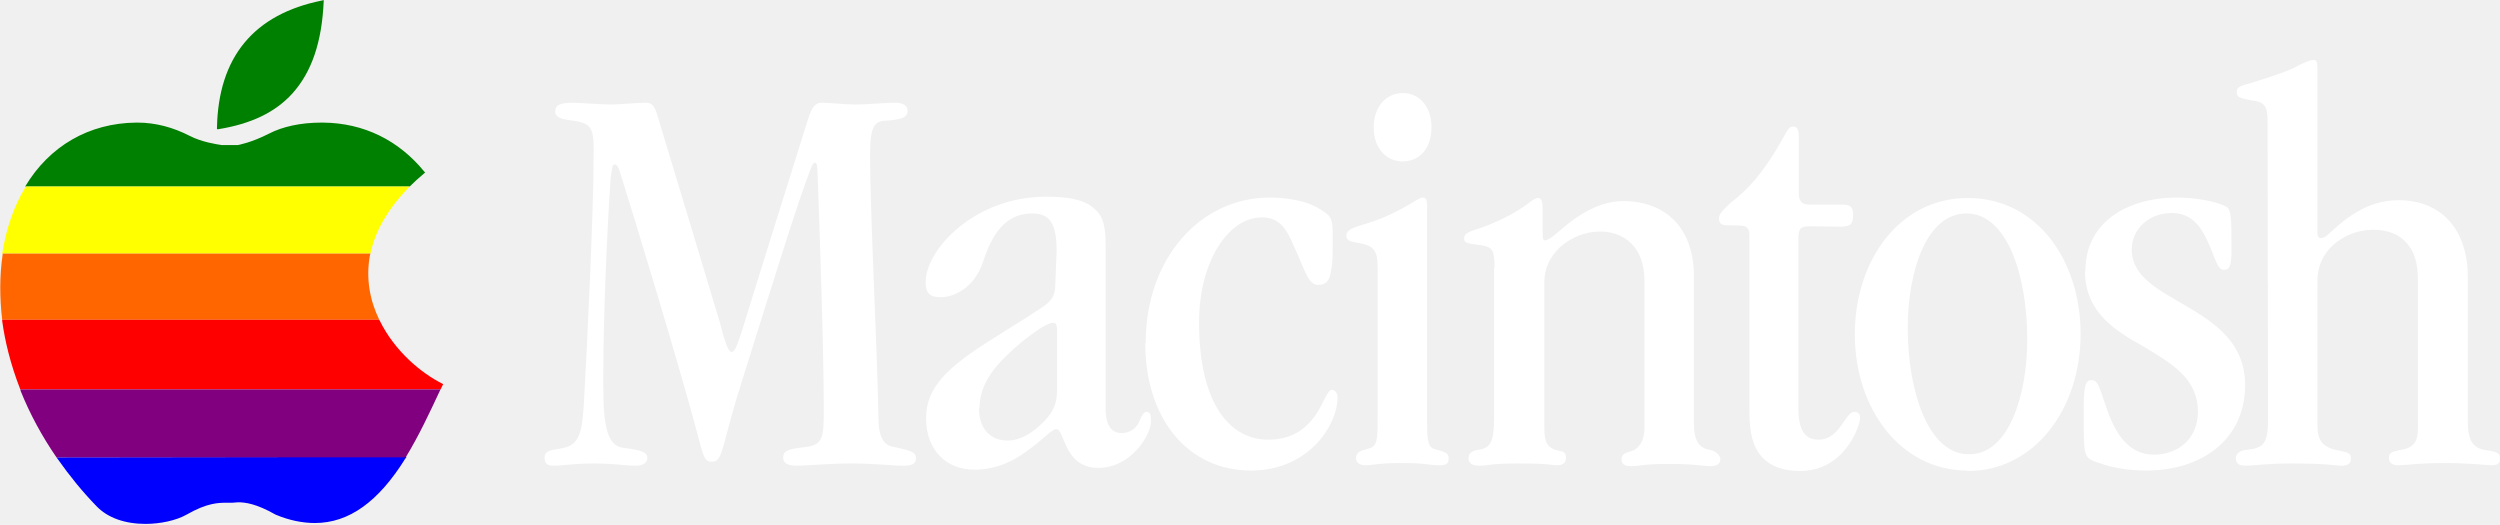
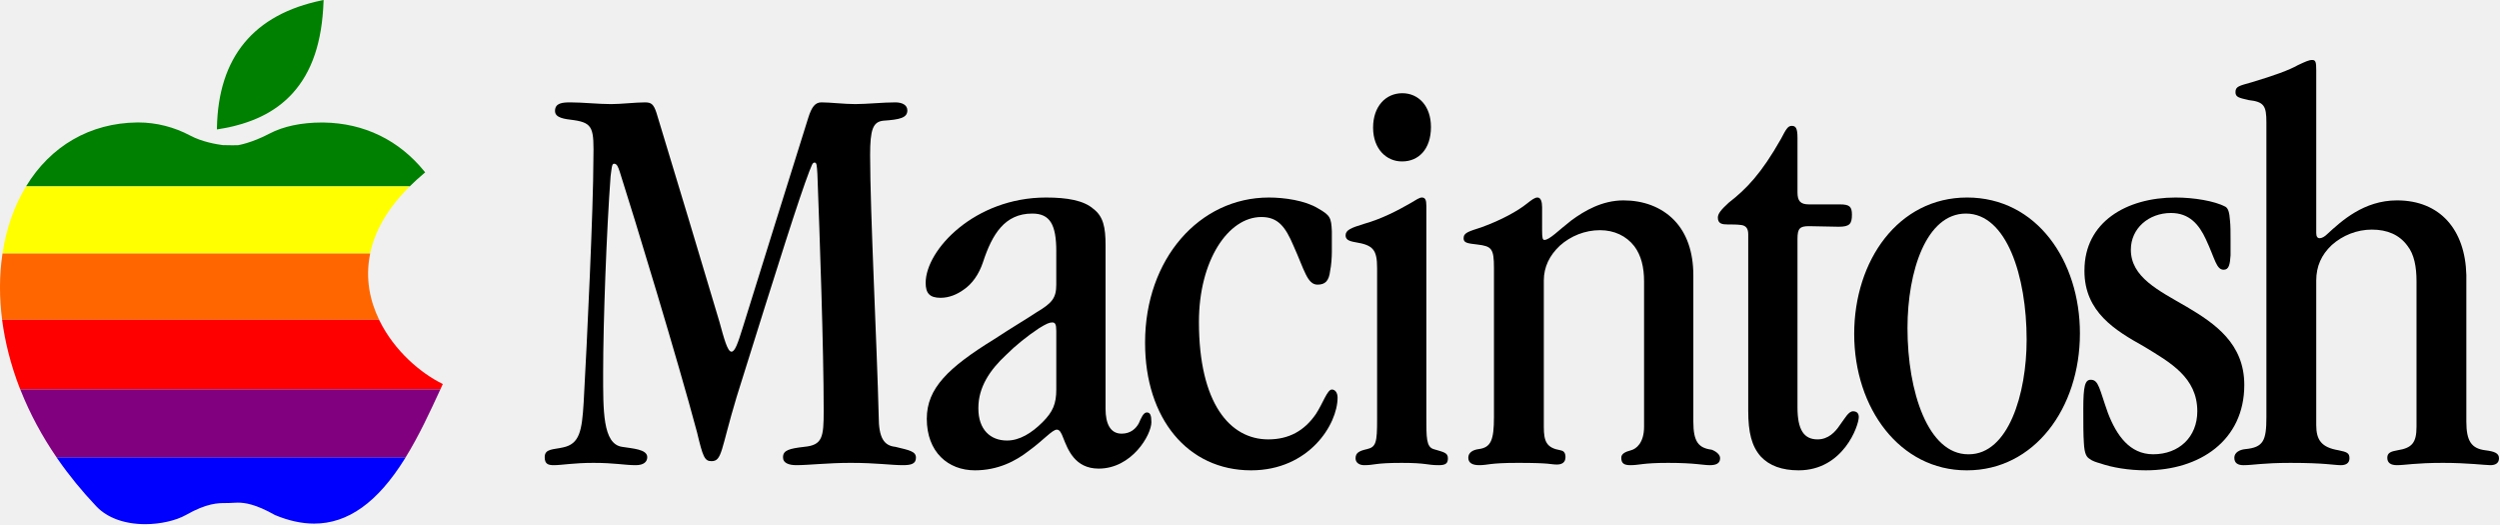
- <svg xmlns="http://www.w3.org/2000/svg" version="1.1" id="svg2" x="0px" y="0px" viewBox="0 0 566.9 118.9" enable-background="new 0 0 566.9 118.9" xml:space="preserve">
+ <svg xmlns="http://www.w3.org/2000/svg" version="1.1" id="svg2" x="0px" y="0px" width="566.93px" height="118.865px" viewBox="0 0 566.93 118.865" enable-background="new 0 0 566.93 118.865" xml:space="preserve">
  <g id="layer1">
</g>
  <g id="layer5">
</g>
  <g>
-     <path fill="#FFFFFF" d="M177.6,103.7c0-1.6,1.4-1.9,4.8-2.3c4.2-0.4,4.4-2.2,4.4-8.2c0-14-0.9-39.8-1.4-53.7   c-0.1-1.9-0.1-2.6-0.6-2.6c-0.5,0-0.7,0.8-1.2,2c-2.5,6.5-6.5,19.2-16.5,51.2c-3.6,12.1-3.3,14.6-5.7,14.6c-1.6,0-1.9-1-3.3-6.5   c-4.3-16.1-14.3-49-17.5-59.1c-0.4-1.2-0.6-1.8-1.3-1.8c-0.5,0-0.5,1-0.8,2.9c-0.9,12.2-1.7,33.1-1.7,44.4c0,8.6-0.1,16.2,4.3,16.9   c2.3,0.4,5.7,0.5,5.7,2.3c0,1-0.8,1.8-2.6,1.8c-2.6,0-4.7-0.5-9.6-0.5c-4.5,0-7.1,0.5-9,0.5c-1.3,0-2.1-0.3-2.1-1.8   c0-1.9,1.9-1.7,4.2-2.2c3.8-0.8,4.3-3.8,4.7-10.1c0.8-13.9,2.2-44.3,2.2-55.1c0.1-7,0-8.3-4.4-9c-2.2-0.3-4.3-0.5-4.3-2.1   c0-1.8,1.7-1.9,3.5-2c2.7,0,6.4,0.4,9.2,0.4c2.2,0,5.6-0.4,7.7-0.4c1.4,0,1.9,0.4,2.6,2.3c4.8,15.9,9.6,31.7,14.3,47.4   c1,3.8,1.8,6.8,2.7,6.8c0.8,0,1.4-1.8,2.6-5.6c4.9-15.9,9.9-31.7,14.8-47.4c0.8-2.5,1.6-3.5,3-3.5c1.9,0,5.2,0.4,7.7,0.4   c2.6,0,6.4-0.4,9.1-0.4c1.4,0,2.7,0.5,2.7,1.8c0,1.7-1.7,2.1-5.5,2.3c-2.3,0.3-3,2-3,7.8c0,12.9,1.6,43.3,1.9,59.3   c0,4.8,1.2,6.6,3.8,6.9c3.3,0.8,4.7,1,4.7,2.5s-1.2,1.7-3,1.7c-2.7,0-5.9-0.5-11.8-0.5c-5.2,0-9.5,0.5-12.3,0.5c-1.7,0-3-0.5-3-1.7   L177.6,103.7L177.6,103.7L177.6,103.7z" />
-     <path fill="#FFFFFF" d="M239.6,57c0-6.1-1.4-8.6-5.5-8.6c-6.2,0-9.1,4.7-11.2,11c-0.9,2.7-2.5,4.9-4.4,6.2c-1.4,1-3.3,1.8-5.2,1.8   c-2.5,0-3.4-1-3.4-3.4c0-7.5,11.2-19.4,27.3-19.4c4.8,0,8.6,0.6,10.8,2.6c2.2,1.7,2.7,4.2,2.7,8.2v37.2c0,3.3,1,5.6,3.6,5.6   c2.1,0,3.3-1.2,3.9-2.3c0.5-1.2,1-2.5,1.8-2.5c0.8,0,1,0.6,1,2.2c0,2.9-4.4,10.5-12,10.5c-5.5,0-7-4.4-8.1-7   c-0.4-1-0.8-1.8-1.4-1.8c-1,0-3.1,2.5-6.4,4.8c-3,2.3-7,4.4-12.2,4.4c-6.1,0-10.9-4.2-10.9-11.7c0-6.9,4.8-11.6,15.3-18.1   c4.2-2.7,7.3-4.5,9.6-6.1c3.5-2.1,4.4-3.3,4.4-6.2L239.6,57L239.6,57z M222,92.6c0,4.8,2.7,7.3,6.5,7.3c2.9,0,5.6-1.7,8.1-4.2   c2.3-2.3,3.1-4.2,3.1-7.4V75.1c0-1.6-0.3-1.9-0.9-1.9c-0.6,0-1.3,0.3-3,1.3c-2.7,1.8-5.3,3.9-7.5,6.1c-3.6,3.4-6.2,7.3-6.2,12   L222,92.6L222,92.6z" />
-     <path fill="#FFFFFF" d="M259.8,77.7c0-19,12.3-32.9,28.1-32.9c3.5,0,8.2,0.6,11.2,2.5c2.7,1.6,3,2.1,3.1,5.2v4.7   c0,1.2-0.1,3.1-0.4,4.3c-0.3,2.3-1.2,3.1-2.9,3.1c-2.3,0-3-3.4-5.5-8.8c-1.8-4.3-3.5-6.5-7.3-6.5c-7.5,0-14.2,9.9-14.2,23.8   c0,18.5,7,26.6,15.7,26.6c4.7,0,8.2-1.9,10.8-5.7c1.6-2.3,2.6-5.6,3.6-5.6c0.8,0,1.3,0.8,1.3,1.8c0,6.1-6.5,16.5-19.6,16.5   c-14.4,0-24-11.8-24-28.9L259.8,77.7L259.8,77.7z" />
-     <path fill="#FFFFFF" d="M312.4,60.8c0-4.2-0.9-5.2-4.9-5.8c-1.6-0.3-2.2-0.6-2.2-1.6c0-1.2,1.2-1.7,4.2-2.6   c4.2-1.2,7.8-3.1,10.5-4.7c1.3-0.8,2.1-1.3,2.6-1.3c0.8,0,1,0.5,1,1.9v6.1v41.9c0,4.4,0,6.6,1.6,7.1c2.3,0.7,3.3,0.8,3.3,2.1   c0,1.2-0.5,1.6-2.1,1.6c-2.7,0-2.7-0.5-8.4-0.5c-6.2,0-6.1,0.5-8.5,0.5c-1,0-2-0.5-2-1.6c0-1.3,0.9-1.7,2.6-2.1   c2.1-0.5,2.3-1.6,2.3-6.8L312.4,60.8L312.4,60.8z M318,36.6c-3.4,0-6.5-2.7-6.5-7.7c0-4.8,2.9-7.8,6.6-7.8c3.6,0,6.5,2.9,6.5,7.7   c0,5.1-2.9,7.8-6.5,7.8H318z" />
-     <path fill="#FFFFFF" d="M338.9,60.8c0-4.4-0.5-4.9-3.8-5.3c-2.3-0.3-3.1-0.4-3.1-1.4c0-1.3,1.3-1.6,4-2.5c4.7-1.7,8.3-3.8,10.3-5.3   c1.2-0.9,1.8-1.4,2.5-1.4c0.8,0,1,1,1,2.2v5.2c0,1.8,0.1,2.2,0.5,2.2c1.2,0,3.2-2.2,6.1-4.4c3-2.2,7-4.5,11.8-4.5   c4.4,0,8.6,1.4,11.6,4.5c2.7,2.9,4.3,7,4.3,12.5v33.1c0,4.5,1.2,6,4.1,6.4c0,0,1.9,0.7,1.9,2c0,1.2-0.9,1.6-2.3,1.6   c-1.6,0-3.3-0.5-9.4-0.5c-5.8,0-6.5,0.5-8.6,0.5c-1.4,0-2.1-0.4-2.1-1.7c0-0.9,0.9-1.4,2.2-1.7c1.2-0.3,3-1.7,3-5.3v-33   c0-3.1-0.6-5.8-2.2-7.9c-1.8-2.3-4.5-3.6-7.8-3.6c-3.4,0-6.6,1.3-9.1,3.5c-2.3,2.2-3.6,4.8-3.6,7.9v33.1c0,3.4,0.6,4.8,3.8,5.3   c0.5,0.1,1.1,0.4,1.1,1.5c0,1.3-0.9,1.7-2,1.7c-1.6,0-1.1-0.4-8.8-0.4c-6.6,0-6.7,0.5-8.8,0.5c-1.6,0-2.5-0.5-2.5-1.7   s1-1.8,2.3-1.9c2.8-0.4,3.5-2.1,3.5-7.3V60.8L338.9,60.8z" />
-     <path fill="#FFFFFF" d="M407.8,92.4c0,5.1,1.4,7.3,4.6,7.3c2.5,0,4-1.7,5.1-3.2c1.2-1.6,1.9-3.1,3-3.1c0.8,0,1.3,0.4,1.3,1.3   c0,1.9-3.5,12.1-13.6,12.1c-3.8,0-6.6-1-8.6-3.1c-2.1-2.3-2.9-5.5-2.9-10.4v-40c0-1.4-0.6-2-1.6-2.1c-0.9-0.1-2.1-0.1-3.1-0.1   c-1.2,0-2.2-0.1-2.2-1.6c0-0.9,0.8-1.8,2.5-3.4c4-3.1,7.4-6.6,11.8-14.4c1.2-2.2,1.6-3,2.5-3c0.9,0,1.3,0.5,1.3,2.7v12.3   c0,2,0.6,2.7,2.6,2.7h7c2.2,0,2.7,0.5,2.7,2.3c0,2.1-0.5,2.7-3,2.7c-2.2,0-4.5-0.1-6.8-0.1c-2.1,0-2.6,0.5-2.6,2.9L407.8,92.4   L407.8,92.4z" />
-     <path fill="#FFFFFF" d="M446.1,106.7c-15.1,0-25.5-14-25.5-30.9c0-16.6,10-30.9,25.6-30.9c15.9,0,25.6,14.4,25.6,30.8   c0,17-10.4,31.1-25.6,31.1H446.1z M446.6,103c9,0,13.1-13.6,13.1-26c0-14.4-4.5-28.6-13.8-28.6c-9,0-13.3,13-13.3,26   c0,14.4,4.7,28.6,13.8,28.6H446.6z" />
-     <path fill="#FFFFFF" d="M472.9,61.3c0-10.9,9.5-16.5,20.7-16.5c4.2,0,8.8,0.8,11.3,2.1c0.6,0.4,0.9,1.3,1,3.1   c0.1,1.2,0.1,2.6,0.1,4.5v3.4c-0.1,2.1-0.4,3.3-1.6,3.3c-1.7,0-1.9-2.5-4-6.9c-1.6-3.4-3.8-6-7.9-6c-5.1,0-9.1,3.5-9.1,8.3   c0,6.2,6.2,9.2,12.7,13c6.4,3.8,13,8.3,13,17.7c0,12.6-10.1,19.4-22.4,19.4c-3.9,0-7.7-0.6-10.3-1.6c-0.9-0.3-1.8-0.5-2.5-1   c-0.6-0.4-1.2-1-1.3-3.6c-0.1-1.8-0.1-4.3-0.1-7.7c0-5.2,0.4-6.6,1.7-6.6c1.8,0,1.9,2.1,3.9,7.5c1.9,5.1,4.9,9.4,10.3,9.4   c5.8,0,10-3.9,10-9.7c0-7.7-6.1-11-12.1-14.7c-6.5-3.6-13.5-7.8-13.5-17.2L472.9,61.3L472.9,61.3L472.9,61.3z" />
-     <path fill="#FFFFFF" d="M514.2,27.8c0-3.8-0.5-4.7-4-5.1c-2.2-0.5-3-0.6-3-1.8c0-1.3,0.9-1.4,3.6-2.2c5.2-1.6,8.4-2.7,10.5-3.9   c1.7-0.8,2.5-1.2,3.3-1.2c0.8,0,0.9,0.5,0.9,2.3v36.9c0,0.8,0.3,1.2,0.8,1.2c0.5,0,1.2-0.4,1.7-0.9c3.3-3,8.3-7.7,15.9-7.7   c9.7,0,15.5,6.6,15.7,16.9v33.3c0,4.4,1.2,6.1,4.3,6.5c2.1,0.3,3.1,0.7,3.1,1.8c0,1.2-0.9,1.6-1.9,1.6c-1.2,0-5.1-0.5-10.8-0.5   c-6.2,0-8.6,0.5-10.4,0.5c-1.4,0-2.2-0.5-2.2-1.7s0.9-1.4,2.3-1.7c3.3-0.5,4.3-1.7,4.3-5.3v-33c0-3.3-0.5-6.1-2.1-8.1   c-1.8-2.5-4.6-3.6-8.1-3.6c-3.4,0-6.6,1.3-9.1,3.5c-2.3,2.2-3.5,4.8-3.5,8.1v32.8c0,3.4,1.2,5.1,5.1,5.7c2,0.4,2.5,0.7,2.5,1.8   c0,1.2-0.9,1.6-1.9,1.6c-1.6,0-3.5-0.5-11.4-0.5c-6.4,0-8.4,0.5-10.7,0.5c-1.2,0-2.1-0.4-2.1-1.7c0-1.2,1.2-1.8,2.5-1.9   c4.2-0.4,4.8-1.9,4.8-7.3L514.2,27.8L514.2,27.8z" />
+     <path d="M177.639,103.668c0-1.56,1.428-1.949,4.808-2.339c4.161-0.391,4.418-2.209,4.418-8.188c0-14.036-0.907-39.771-1.428-53.677   c-0.13-1.949-0.13-2.6-0.65-2.6c-0.52,0-0.651,0.781-1.171,1.95c-2.47,6.5-6.497,19.235-16.505,51.208   c-3.64,12.086-3.25,14.557-5.719,14.557c-1.56,0-1.949-1.041-3.25-6.5c-4.288-16.115-14.296-48.998-17.546-59.135   c-0.391-1.17-0.649-1.82-1.301-1.82c-0.518,0-0.518,1.04-0.777,2.859c-0.91,12.215-1.688,33.142-1.688,44.449   c0,8.578-0.133,16.246,4.288,16.896c2.339,0.391,5.719,0.52,5.719,2.34c0,1.039-0.779,1.82-2.602,1.82   c-2.598,0-4.676-0.521-9.617-0.521c-4.548,0-7.146,0.521-8.966,0.521c-1.302,0-2.079-0.261-2.079-1.82   c0-1.949,1.949-1.69,4.158-2.209c3.77-0.781,4.289-3.77,4.678-10.139c0.78-13.906,2.209-44.319,2.209-55.107   c0.13-7.018,0-8.317-4.418-8.968c-2.209-0.259-4.288-0.519-4.288-2.079c0-1.82,1.688-1.949,3.509-1.95   c2.729,0,6.368,0.39,9.229,0.39c2.209,0,5.587-0.39,7.668-0.389c1.429,0,1.949,0.389,2.6,2.339   c4.81,15.855,9.62,31.711,14.298,47.438c1.038,3.77,1.819,6.76,2.729,6.76c0.778,0,1.429-1.82,2.597-5.592   c4.941-15.854,9.88-31.71,14.818-47.438c0.776-2.469,1.559-3.509,2.989-3.51c1.948,0,5.198,0.39,7.668,0.39   c2.6,0,6.366-0.39,9.097-0.389c1.432,0,2.729,0.519,2.729,1.819c0,1.69-1.688,2.081-5.459,2.339   c-2.339,0.26-2.988,1.95-2.988,7.798c0,12.867,1.561,43.279,1.95,59.266c0,4.809,1.168,6.629,3.769,6.889   c3.25,0.779,4.679,1.041,4.679,2.47s-1.169,1.69-2.986,1.69c-2.729,0-5.851-0.521-11.828-0.521c-5.199,0-9.487,0.521-12.348,0.521   c-1.69,0-2.988-0.521-2.988-1.69v-0.127H177.639z" />
+     <path d="M239.633,57.01c0-6.108-1.432-8.579-5.459-8.579c-6.239,0-9.097,4.68-11.179,11.048c-0.91,2.729-2.469,4.938-4.418,6.238   c-1.431,1.04-3.25,1.819-5.198,1.819c-2.47,0-3.38-1.041-3.38-3.379c0-7.537,11.179-19.364,27.294-19.364   c4.81,0,8.579,0.649,10.785,2.6c2.212,1.69,2.732,4.159,2.732,8.188v37.17c0,3.25,1.038,5.589,3.638,5.589   c2.081,0,3.25-1.169,3.9-2.339c0.521-1.17,1.038-2.469,1.817-2.469c0.78,0,1.041,0.648,1.041,2.209   c0,2.858-4.418,10.526-11.959,10.526c-5.459,0-7.018-4.419-8.059-7.019c-0.391-1.04-0.777-1.819-1.428-1.819   c-1.041,0-3.12,2.47-6.37,4.81c-2.989,2.34-7.019,4.418-12.217,4.418c-6.108,0-10.918-4.157-10.918-11.697   c0-6.887,4.81-11.567,15.336-18.064c4.161-2.73,7.277-4.549,9.619-6.109c3.509-2.078,4.419-3.25,4.419-6.237V57.01H239.633z    M221.954,92.62c0,4.81,2.732,7.279,6.5,7.279c2.859,0,5.589-1.69,8.06-4.16c2.339-2.338,3.119-4.158,3.119-7.407V75.075   c0-1.561-0.261-1.95-0.91-1.95c-0.647,0-1.299,0.26-2.989,1.301c-2.729,1.819-5.329,3.897-7.538,6.108   c-3.638,3.379-6.24,7.277-6.24,11.957L221.954,92.62L221.954,92.62z" />
+     <path d="M259.776,77.675c0-18.975,12.347-32.882,28.073-32.882c3.51,0,8.188,0.649,11.178,2.469c2.729,1.56,2.989,2.079,3.12,5.199   v4.68c0,1.169-0.131,3.118-0.392,4.288c-0.261,2.34-1.171,3.12-2.858,3.12c-2.34,0-2.99-3.378-5.459-8.837   c-1.819-4.29-3.511-6.499-7.278-6.499c-7.537,0-14.167,9.877-14.167,23.782c0,18.457,7.021,26.645,15.726,26.645   c4.683,0,8.188-1.949,10.788-5.719c1.56-2.339,2.601-5.587,3.642-5.587c0.776,0,1.298,0.778,1.298,1.819   c0,6.108-6.497,16.506-19.624,16.506c-14.428,0-24.045-11.827-24.045-28.854L259.776,77.675L259.776,77.675z" />
+     <path d="M312.414,60.778c0-4.158-0.91-5.199-4.94-5.849c-1.559-0.26-2.206-0.649-2.206-1.56c0-1.17,1.168-1.689,4.158-2.598   c4.156-1.172,7.798-3.121,10.526-4.681c1.298-0.778,2.079-1.3,2.601-1.3c0.776,0,1.037,0.521,1.037,1.949v6.109V94.7   c0,4.42-0.042,6.641,1.637,7.147c2.295,0.696,3.25,0.781,3.25,2.081c0,1.169-0.521,1.561-2.079,1.561   c-2.729,0-2.677-0.521-8.395-0.521c-6.238,0-6.057,0.521-8.524,0.521c-1.041,0-1.952-0.521-1.952-1.561   c0-1.3,0.911-1.695,2.603-2.081c2.067-0.471,2.286-1.56,2.286-6.759L312.414,60.778L312.414,60.778z M318.003,36.605   c-3.382,0-6.499-2.731-6.499-7.669c0-4.808,2.859-7.798,6.63-7.798c3.638,0,6.497,2.859,6.497,7.668   c0,5.068-2.859,7.799-6.497,7.799H318.003z" />
+     <path d="M338.926,60.778c0-4.418-0.521-4.938-3.768-5.328c-2.339-0.26-3.12-0.391-3.12-1.431c0-1.3,1.299-1.56,4.028-2.469   c4.678-1.69,8.32-3.769,10.267-5.329c1.171-0.909,1.821-1.43,2.474-1.43c0.776,0,1.038,1.04,1.038,2.209V52.2   c0,1.819,0.13,2.209,0.521,2.209c1.171,0,3.249-2.209,6.106-4.418c2.991-2.209,7.02-4.549,11.827-4.549   c4.419,0,8.579,1.43,11.565,4.549c2.732,2.859,4.291,7.019,4.291,12.476V95.61c0,4.549,1.154,5.979,4.146,6.367   c0,0,1.924,0.651,1.924,1.951c0,1.169-0.911,1.561-2.34,1.561c-1.562,0-3.339-0.521-9.447-0.521c-5.848,0-6.474,0.521-8.551,0.521   c-1.433,0-2.079-0.391-2.079-1.69c0-0.909,0.927-1.354,2.209-1.69c1.2-0.314,2.962-1.688,2.962-5.328V63.768   c0-3.12-0.647-5.849-2.209-7.929c-1.819-2.338-4.549-3.639-7.798-3.639c-3.382,0-6.628,1.301-9.098,3.51   c-2.339,2.209-3.641,4.809-3.641,7.928V96.78c0,3.379,0.632,4.78,3.771,5.328c0.549,0.096,1.148,0.375,1.148,1.543   c0,1.301-0.91,1.69-1.951,1.69c-1.559,0-1.147-0.375-8.813-0.375c-6.63,0-6.735,0.521-8.814,0.521c-1.559,0-2.47-0.521-2.47-1.69   c0-1.169,1.044-1.785,2.34-1.95c2.813-0.355,3.482-2.079,3.482-7.277L338.926,60.778L338.926,60.778z" />
+     <path d="M407.782,92.362c0,5.067,1.431,7.276,4.551,7.276c2.47,0,4.028-1.69,5.068-3.249c1.169-1.561,1.949-3.12,2.99-3.12   c0.776,0,1.298,0.39,1.298,1.3c0,1.95-3.51,12.088-13.647,12.088c-3.768,0-6.627-1.039-8.575-3.119   c-2.078-2.34-2.859-5.459-2.859-10.398V53.11c0-1.431-0.65-1.951-1.562-2.08c-0.907-0.131-2.079-0.131-3.116-0.131   c-1.172,0-2.213-0.129-2.213-1.56c0-0.91,0.78-1.819,2.473-3.379c4.027-3.12,7.408-6.628,11.826-14.426   c1.171-2.209,1.559-2.99,2.469-2.99c0.908,0,1.299,0.521,1.299,2.729v12.348c0,1.95,0.65,2.729,2.604,2.729h7.017   c2.209,0,2.729,0.52,2.729,2.34c0,2.08-0.521,2.729-2.989,2.729c-2.209,0-4.548-0.131-6.757-0.131   c-2.082,0-2.604,0.521-2.604,2.859L407.782,92.362L407.782,92.362z" />
+     <path d="M446.125,106.657c-15.076,0-25.477-14.037-25.477-30.934c0-16.636,10.008-30.932,25.605-30.932   c15.856,0,25.604,14.427,25.604,30.803c0,17.025-10.397,31.063-25.604,31.063H446.125z M446.643,103.019   c8.969,0,13.127-13.646,13.127-25.994c0-14.428-4.549-28.594-13.777-28.594c-8.967,0-13.255,12.997-13.255,25.995   c0,14.425,4.679,28.593,13.775,28.593H446.643z" />
+     <path d="M472.887,61.298c0-10.917,9.487-16.505,20.665-16.505c4.157,0,8.84,0.778,11.309,2.079c0.647,0.39,0.911,1.3,1.038,3.119   c0.131,1.17,0.131,2.6,0.131,4.55v3.379c-0.131,2.08-0.388,3.25-1.56,3.25c-1.688,0-1.948-2.47-4.03-6.89   c-1.559-3.379-3.769-5.979-7.926-5.979c-5.07,0-9.103,3.51-9.103,8.318c0,6.238,6.24,9.228,12.74,12.996   c6.369,3.77,12.996,8.318,12.996,17.677c0,12.606-10.138,19.364-22.354,19.364c-3.9,0-7.668-0.649-10.27-1.56   c-0.908-0.26-1.818-0.519-2.471-1.04c-0.646-0.39-1.168-1.04-1.298-3.639c-0.13-1.82-0.13-4.288-0.13-7.669   c0-5.199,0.388-6.627,1.688-6.627c1.82,0,1.947,2.079,3.899,7.538c1.948,5.068,4.938,9.357,10.269,9.357   c5.849,0,10.007-3.898,10.007-9.748c0-7.668-6.109-11.048-12.089-14.687c-6.497-3.64-13.516-7.798-13.516-17.156v-0.13H472.887z" />
+     <path d="M514.162,27.766c0-3.769-0.518-4.678-4.028-5.069c-2.209-0.52-2.988-0.65-2.988-1.82c0-1.3,0.911-1.43,3.641-2.209   c5.198-1.56,8.448-2.729,10.527-3.899c1.688-0.781,2.469-1.17,3.25-1.17c0.776,0,0.906,0.519,0.906,2.339V52.85   c0,0.779,0.262,1.169,0.781,1.169c0.521,0,1.168-0.391,1.688-0.91c3.25-2.988,8.317-7.668,15.855-7.668   c9.747,0,15.466,6.627,15.727,16.896v33.272c0,4.42,1.172,6.108,4.291,6.498c2.079,0.26,3.117,0.65,3.117,1.82   c0,1.169-0.908,1.561-1.949,1.561c-1.168,0-5.068-0.521-10.784-0.521c-6.24,0-8.579,0.521-10.4,0.521   c-1.429,0-2.209-0.521-2.209-1.69c0-1.169,0.91-1.431,2.339-1.69c3.25-0.519,4.291-1.688,4.291-5.328V63.768   c0-3.25-0.521-6.108-2.078-8.058c-1.821-2.469-4.552-3.641-8.063-3.641c-3.377,0-6.627,1.301-9.096,3.51   c-2.34,2.21-3.512,4.81-3.512,8.06v32.752c0,3.378,1.172,5.069,5.069,5.718c1.951,0.393,2.469,0.65,2.469,1.82   c0,1.169-0.907,1.561-1.947,1.561c-1.56,0-3.512-0.521-11.438-0.521c-6.367,0-8.446,0.521-10.658,0.521   c-1.168,0-2.078-0.391-2.078-1.69c0-1.169,1.172-1.819,2.47-1.95c4.157-0.389,4.809-1.949,4.809-7.277L514.162,27.766   L514.162,27.766z" />
    <g>
-       <path fill="#008000" d="M66.3,21.2c4.4-4.9,6.7-11.7,7.1-20.9l0-0.3l-0.3,0.1C57.5,3.2,49.5,13,49.2,29l0,0.3l0.3,0    C56.9,28.1,62.4,25.5,66.3,21.2z" />
-       <path fill="#0000FF" d="M12.8,103.7l0.3,0.4c2.6,3.7,5.5,7.3,8.8,10.7c2.5,2.6,6.4,4,11.1,4c3.4,0,7-0.8,9.3-2.1    c4.7-2.7,7.3-2.7,9.1-2.7c0.4,0,0.7,0,1,0l0.3,0c0.4,0,0.8-0.1,1.3-0.1c1.6,0,4.1,0.3,8.5,2.8c3.1,1.3,6.1,1.9,8.9,1.9l0,0    c7.7,0,14.4-4.8,20.5-14.6l0.3-0.4L12.8,103.7L12.8,103.7z" />
-       <path fill="#008000" d="M92.9,42.3c1-1,2.1-2,3.3-3l0.2-0.2l-0.2-0.2c-5.8-7.1-13.7-11-22.9-11.1l-0.4,0c-4.7,0-8.8,0.9-11.9,2.5    c-4.1,2.1-7.1,2.6-7.1,2.6c-0.1,0-0.4,0-1.3,0c-1.1,0-2.1,0-2.2,0l-0.1,0c-1.3-0.2-4.6-0.7-7.3-2.1c-3.7-1.9-7.7-3-11.8-3l-0.3,0    c-10.7,0.1-19.7,5.3-25.2,14.5H92.9z" />
-       <path fill="#FFFF00" d="M84,57.5c1.1-5.1,3.9-10,8.5-14.8l0.4-0.4h-87l-0.1,0.1c-2.7,4.4-4.4,9.5-5.3,15.1L84,57.5L84,57.5z" />
-       <path fill="#FF6600" d="M86,72.5c-2.1-4.3-3.1-9.3-2.1-14.7l0.1-0.3H0.6l0,0.2c-0.7,4.8-0.7,9.8-0.1,14.8H86L86,72.5z" />
-       <path fill="#FF0000" d="M4.6,88.3h95.3l0.6-1.2l-0.2-0.1c-4.6-2.3-10.7-7.2-14.2-14.3L86,72.5H0.5l0,0.3    C1.1,77.2,2.3,82.4,4.6,88.3z" />
-       <path fill="#800080" d="M12.8,103.7H92c3-4.9,5.5-10.3,7.7-15l0.2-0.4H4.6l0.1,0.4C6.8,93.9,9.5,98.9,12.8,103.7z" />
+       <path fill="#008000" d="M66.344,21.192c4.43-4.859,6.735-11.682,7.055-20.858l0.011-0.333l-0.324,0.066    C57.533,3.249,49.5,12.996,49.213,29.038l-0.006,0.312l0.307-0.048C56.922,28.141,62.428,25.488,66.344,21.192z" />
+       <path fill="#0000FF" d="M12.824,103.702l0.285,0.412c2.572,3.707,5.52,7.315,8.761,10.725c2.47,2.595,6.403,4.025,11.076,4.025    c3.424,0,6.976-0.808,9.269-2.103c4.738-2.681,7.252-2.687,9.084-2.688c0.371,0,0.715-0.002,1.043-0.021l0.303-0.021    c0.396-0.024,0.806-0.051,1.268-0.051c1.625,0,4.057,0.318,8.471,2.813c3.082,1.29,6.068,1.944,8.881,1.944l0,0    c7.658,0,14.371-4.789,20.521-14.633l0.252-0.402H12.824L12.824,103.702z" />
+       <path fill="#008000" d="M92.947,42.269c1.023-1.02,2.126-2.024,3.313-3.015l0.197-0.165l-0.164-0.201    C90.524,31.77,82.621,27.93,73.441,27.786l-0.42-0.003c-4.651,0-8.764,0.872-11.896,2.521c-4.059,2.138-7.079,2.613-7.108,2.617    c-0.051,0.007-0.383,0.02-1.295,0.02c-1.104,0-2.061-0.018-2.176-0.035l-0.072-0.008c-1.301-0.169-4.621-0.714-7.309-2.148    c-3.656-1.949-7.729-2.979-11.775-2.979l-0.267,0.001C20.42,27.893,11.471,33.108,5.908,42.269H92.947z" />
+       <path fill="#FFFF00" d="M83.973,57.487c1.052-5.094,3.895-10.039,8.531-14.771l0.438-0.447H5.909l-0.075,0.127    c-2.668,4.426-4.435,9.545-5.273,15.09H83.973L83.973,57.487z" />
+       <path fill="#FF6600" d="M86.01,72.52c-2.104-4.323-3.136-9.319-2.09-14.72l0.059-0.313H0.569l-0.033,0.226    C-0.17,62.52-0.17,67.495,0.483,72.52H86.01L86.01,72.52z" />
+       <path fill="#FF0000" d="M4.58,88.291h95.323l0.558-1.206l-0.23-0.115c-4.563-2.259-10.678-7.203-14.159-14.303l-0.072-0.146H0.478    l0.042,0.297C1.1,77.166,2.291,82.45,4.58,88.291z" />
+       <path fill="#800080" d="M12.827,103.702h79.201c3.026-4.899,5.517-10.297,7.707-15.039l0.172-0.373H4.594l0.144,0.361    C6.823,93.856,9.527,98.884,12.827,103.702z" />
    </g>
  </g>
</svg>
